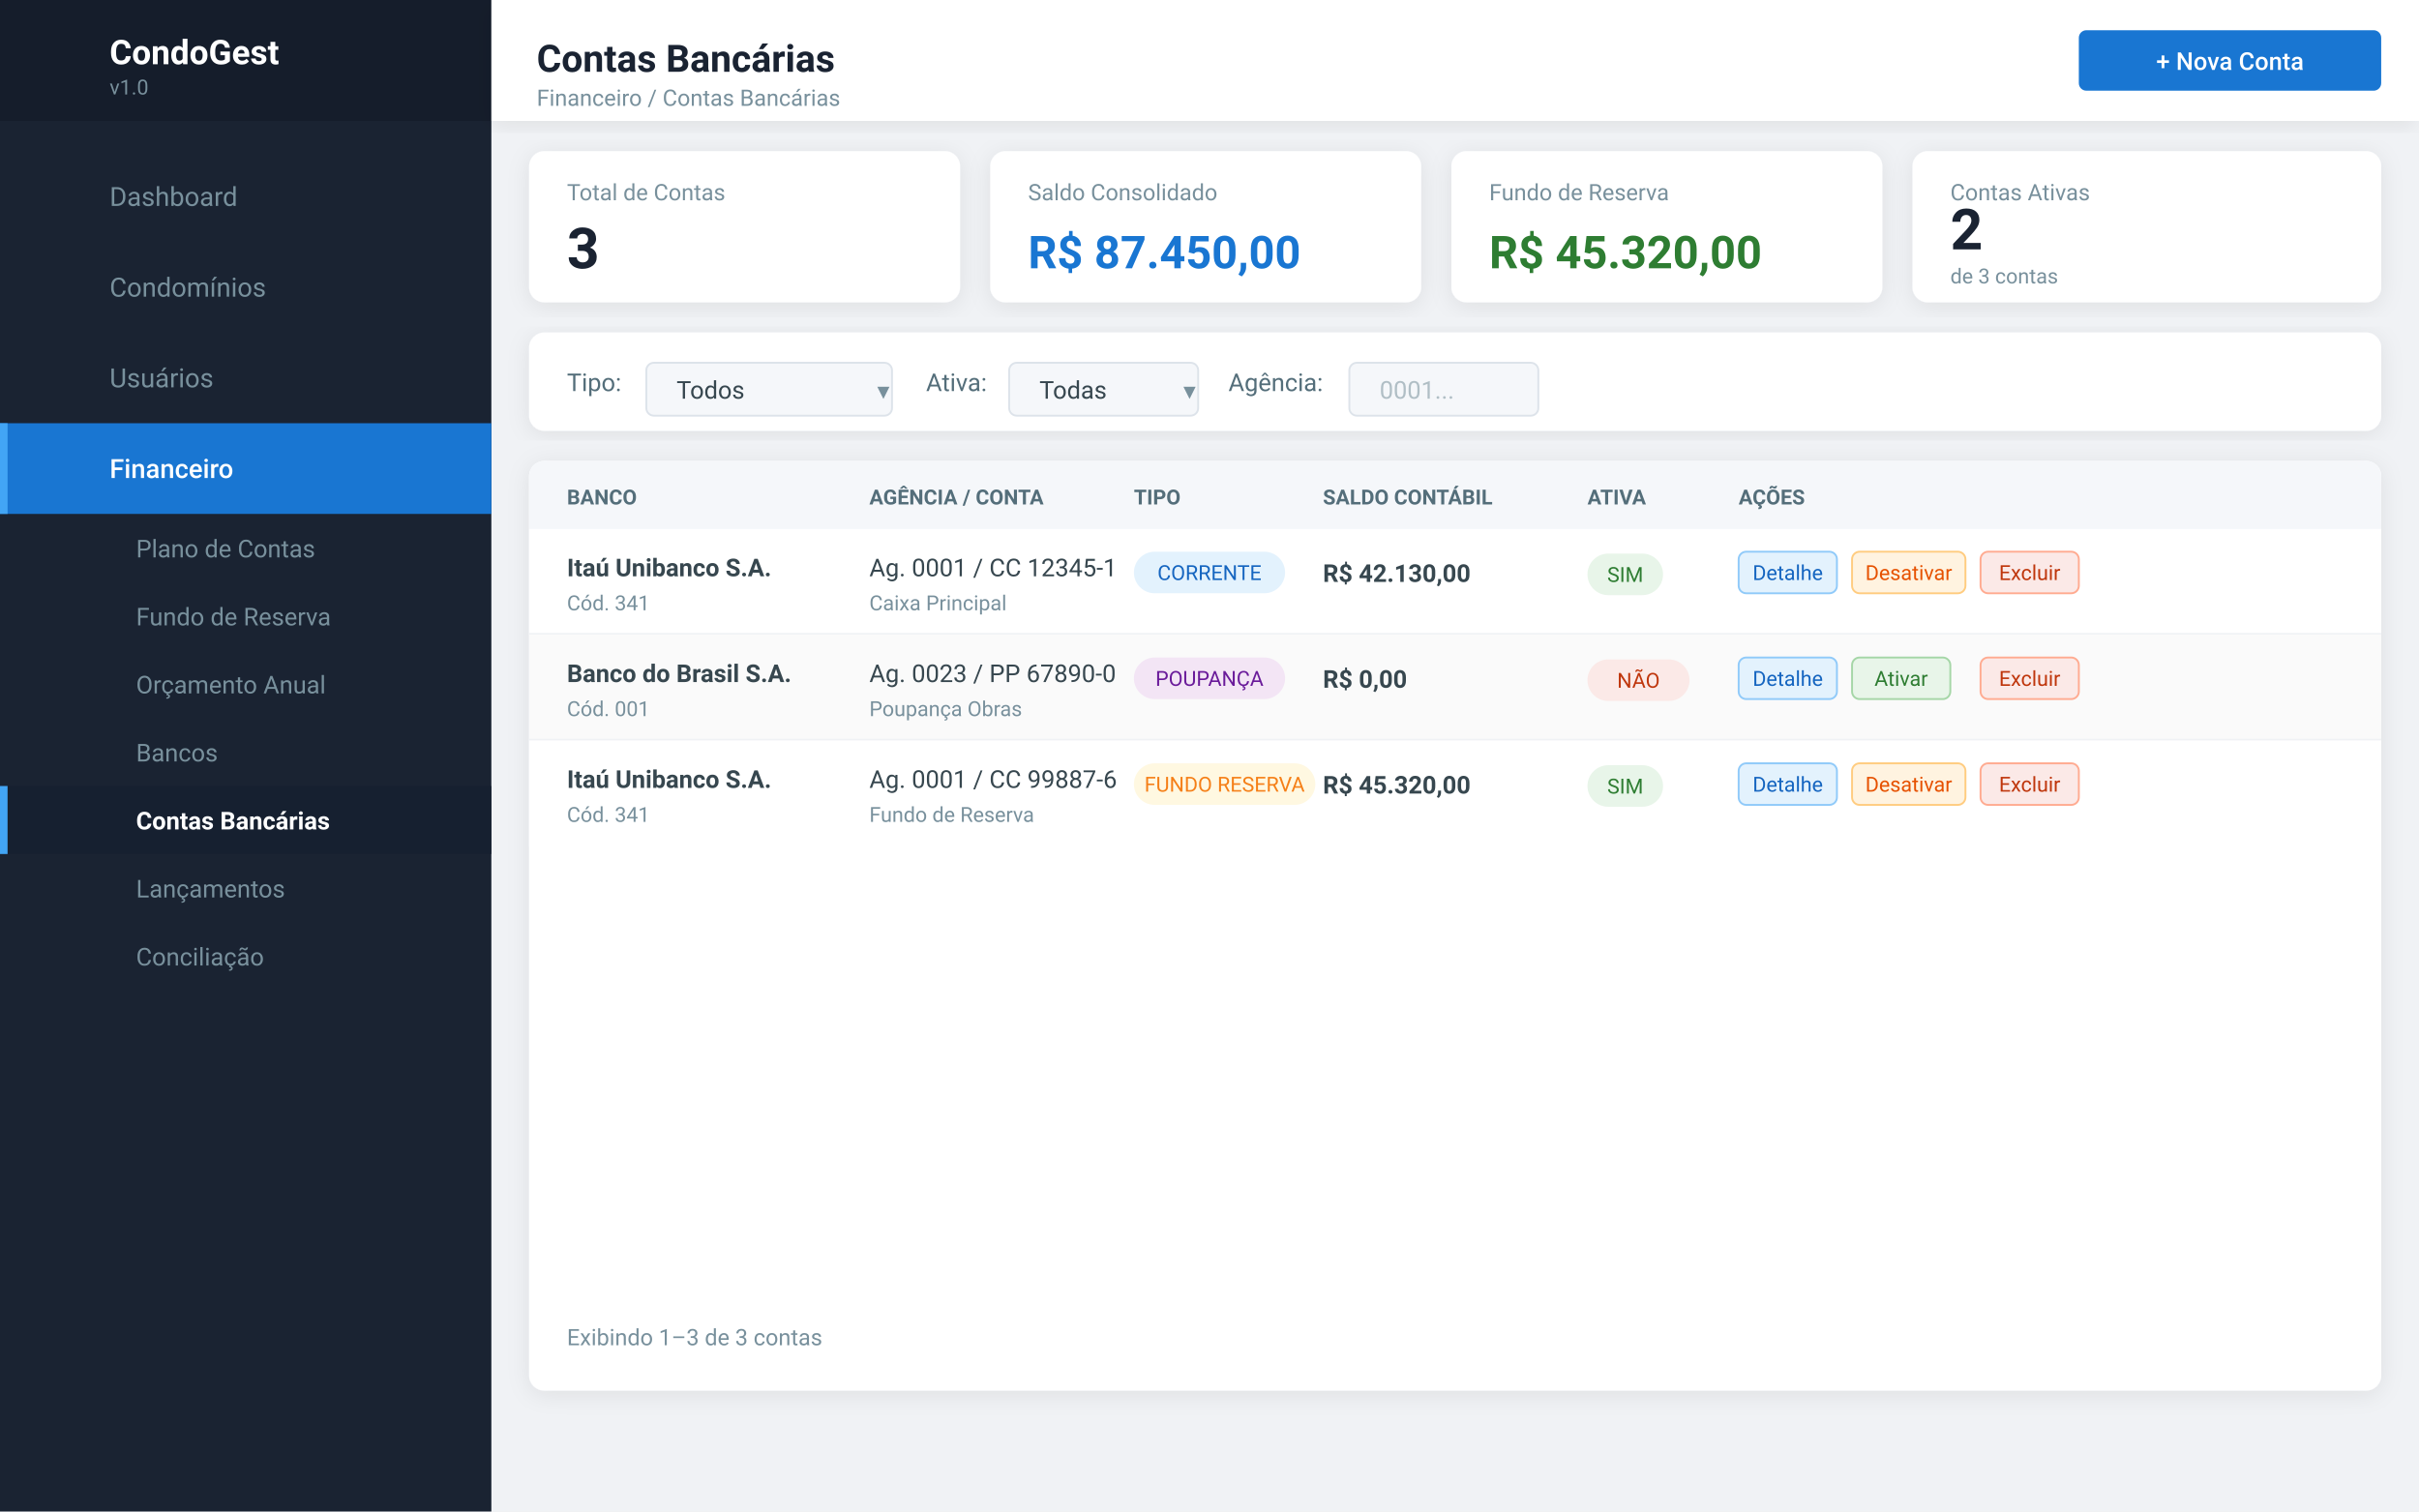
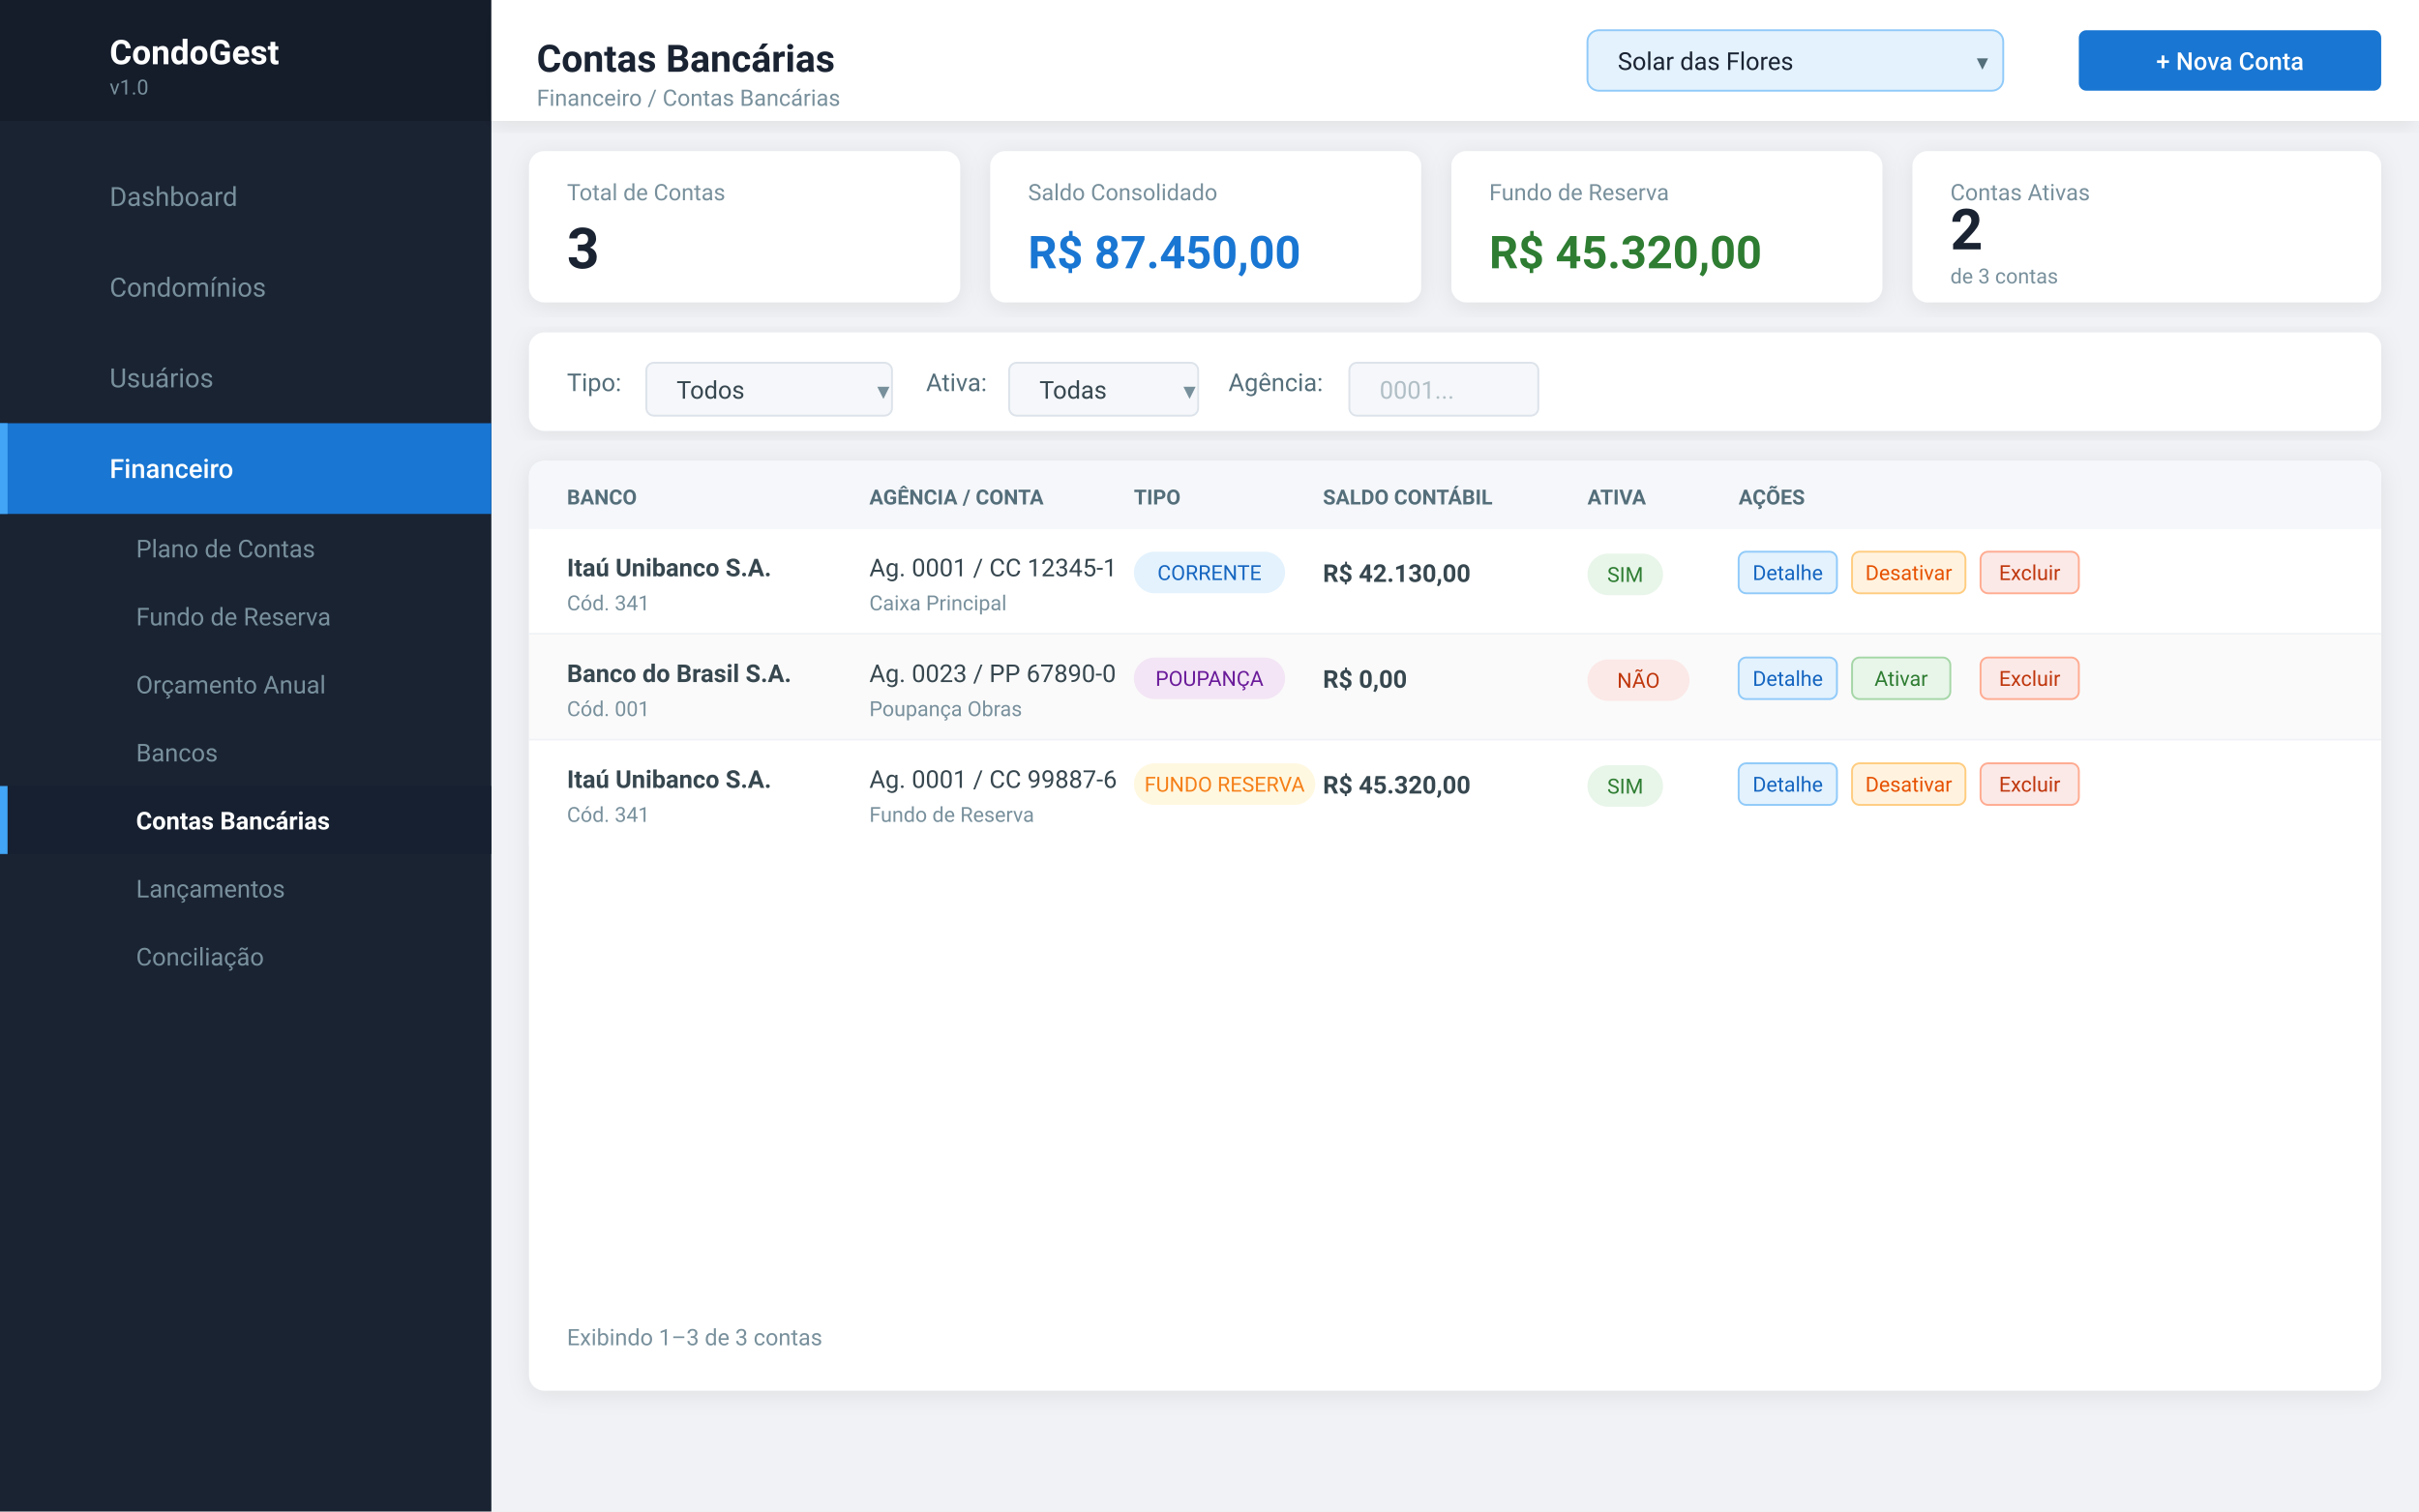
<svg xmlns="http://www.w3.org/2000/svg" width="1280" height="800" font-family="Roboto, Arial, sans-serif">
  <defs>
    <filter id="card-shadow">
      <feDropShadow dx="0" dy="2" stdDeviation="6" flood-color="#000" flood-opacity="0.08" />
    </filter>
  </defs>
  <rect width="1280" height="800" fill="#F0F2F5" />
  <rect width="260" height="800" fill="#1A2332" />
  <rect x="0" y="0" width="260" height="64" fill="#151D2B" />
  <text x="58" y="34" font-size="18" font-weight="700" fill="white">CondoGest</text>
  <text x="58" y="50" font-size="11" fill="#78909C">v1.0</text>
  <text x="58" y="109" font-size="14" fill="#78909C">Dashboard</text>
  <text x="58" y="157" font-size="14" fill="#78909C">Condomínios</text>
  <text x="58" y="205" font-size="14" fill="#78909C">Usuários</text>
  <rect x="0" y="224" width="260" height="48" fill="#1976D2" />
  <rect x="0" y="224" width="4" height="48" fill="#42A5F5" />
  <text x="58" y="253" font-size="14" font-weight="500" fill="white">Financeiro</text>
  <rect x="0" y="272" width="260" height="36" fill="transparent" />
  <text x="72" y="295" font-size="13" fill="#78909C">Plano de Contas</text>
  <rect x="0" y="308" width="260" height="36" fill="transparent" />
  <text x="72" y="331" font-size="13" fill="#78909C">Fundo de Reserva</text>
  <rect x="0" y="344" width="260" height="36" fill="transparent" />
  <text x="72" y="367" font-size="13" fill="#78909C">Orçamento Anual</text>
  <rect x="0" y="380" width="260" height="36" fill="transparent" />
  <text x="72" y="403" font-size="13" fill="#78909C">Bancos</text>
  <rect x="0" y="416" width="260" height="36" fill="#162030" />
  <rect x="0" y="416" width="4" height="36" fill="#42A5F5" />
  <text x="72" y="439" font-size="13" font-weight="600" fill="white">Contas Bancárias</text>
  <rect x="0" y="452" width="260" height="36" fill="transparent" />
  <text x="72" y="475" font-size="13" fill="#78909C">Lançamentos</text>
  <rect x="0" y="488" width="260" height="36" fill="transparent" />
  <text x="72" y="511" font-size="13" fill="#78909C">Conciliação</text>
  <rect x="260" y="0" width="1020" height="64" fill="white" filter="url(#card-shadow)" />
  <text x="284" y="38" font-size="20" font-weight="600" fill="#1A2332">Contas Bancárias</text>
  <text x="284" y="56" font-size="12" fill="#78909C">Financeiro / Contas Bancárias</text>
+   <rect x="840" y="16" width="220" height="32" rx="6" fill="#E3F2FD" stroke="#90CAF9" stroke-width="1" />
+   <text x="856" y="37" font-size="13" fill="#1A2332">Solar das Flores</text>
+   <text x="1052" y="37" text-anchor="end" font-size="12" fill="#546E7A">▾</text>
  <rect x="1100" y="16" width="160" height="32" rx="4" fill="#1976D2" />
  <text x="1180" y="37" font-size="13" font-weight="500" fill="white" text-anchor="middle">+ Nova Conta</text>
  <rect x="280" y="80" width="228" height="80" rx="8" fill="white" filter="url(#card-shadow)" />
  <text x="300" y="106" font-size="12" fill="#78909C">Total de Contas</text>
  <text x="300" y="142" font-size="30" font-weight="700" fill="#1A2332">3</text>
  <rect x="524" y="80" width="228" height="80" rx="8" fill="white" filter="url(#card-shadow)" />
  <text x="544" y="106" font-size="12" fill="#78909C">Saldo Consolidado</text>
  <text x="544" y="142" font-size="24" font-weight="700" fill="#1976D2">R$ 87.450,00</text>
  <rect x="768" y="80" width="228" height="80" rx="8" fill="white" filter="url(#card-shadow)" />
  <text x="788" y="106" font-size="12" fill="#78909C">Fundo de Reserva</text>
  <text x="788" y="142" font-size="24" font-weight="700" fill="#2E7D32">R$ 45.320,00</text>
  <rect x="1012" y="80" width="248" height="80" rx="8" fill="white" filter="url(#card-shadow)" />
  <text x="1032" y="106" font-size="12" fill="#78909C">Contas Ativas</text>
  <text x="1032" y="132" font-size="30" font-weight="700" fill="#1A2332">2</text>
  <text x="1032" y="150" font-size="11" fill="#78909C">de 3 contas</text>
  <rect x="280" y="176" width="980" height="52" rx="8" fill="white" filter="url(#card-shadow)" />
  <text x="300" y="207" font-size="13" fill="#546E7A">Tipo:</text>
  <rect x="342" y="192" width="130" height="28" rx="4" fill="#F5F7FA" stroke="#DDE3EA" stroke-width="1" />
  <text x="358" y="211" font-size="13" fill="#37474F">Todos</text>
  <text x="462" y="211" font-size="11" fill="#78909C">▼</text>
  <text x="490" y="207" font-size="13" fill="#546E7A">Ativa:</text>
  <rect x="534" y="192" width="100" height="28" rx="4" fill="#F5F7FA" stroke="#DDE3EA" stroke-width="1" />
  <text x="550" y="211" font-size="13" fill="#37474F">Todas</text>
  <text x="624" y="211" font-size="11" fill="#78909C">▼</text>
  <text x="650" y="207" font-size="13" fill="#546E7A">Agência:</text>
  <rect x="714" y="192" width="100" height="28" rx="4" fill="#F5F7FA" stroke="#DDE3EA" stroke-width="1" />
  <text x="730" y="211" font-size="13" fill="#B0BEC5">0001...</text>
  <rect x="280" y="244" width="980" height="492" rx="8" fill="white" filter="url(#card-shadow)" />
  <rect x="280" y="244" width="980" height="36" rx="8" fill="#F5F7FA" />
  <rect x="280" y="260" width="980" height="20" fill="#F5F7FA" />
  <text x="300" y="267" font-size="11" font-weight="600" fill="#546E7A">BANCO</text>
  <text x="460" y="267" font-size="11" font-weight="600" fill="#546E7A">AGÊNCIA / CONTA</text>
  <text x="600" y="267" font-size="11" font-weight="600" fill="#546E7A">TIPO</text>
  <text x="700" y="267" font-size="11" font-weight="600" fill="#546E7A">SALDO CONTÁBIL</text>
  <text x="840" y="267" font-size="11" font-weight="600" fill="#546E7A">ATIVA</text>
  <text x="920" y="267" font-size="11" font-weight="600" fill="#546E7A">AÇÕES</text>
  <rect x="280" y="280" width="980" height="56" fill="white" />
  <text x="300" y="305" font-size="13" font-weight="600" fill="#37474F">Itaú Unibanco S.A.</text>
  <text x="300" y="323" font-size="11" fill="#78909C">Cód. 341</text>
  <text x="460" y="305" font-size="13" fill="#37474F">Ag. 0001 / CC 12345-1</text>
  <text x="460" y="323" font-size="11" fill="#78909C">Caixa Principal</text>
  <rect x="600" y="292" width="80" height="22" rx="11" fill="#E3F2FD" />
  <text x="640" y="307" font-size="11" fill="#1565C0" text-anchor="middle">CORRENTE</text>
  <text x="700" y="308" font-size="13" font-weight="600" fill="#37474F">R$ 42.130,00</text>
  <rect x="840" y="293" width="40" height="22" rx="11" fill="#E8F5E9" />
  <text x="860" y="308" font-size="11" fill="#2E7D32" text-anchor="middle">SIM</text>
  <rect x="920" y="292" width="52" height="22" rx="4" fill="#E3F2FD" stroke="#90CAF9" stroke-width="1" />
  <text x="946" y="307" font-size="11" fill="#1565C0" text-anchor="middle">Detalhe</text>
  <rect x="980" y="292" width="60" height="22" rx="4" fill="#FFF3E0" stroke="#FFCC80" stroke-width="1" />
  <text x="1010" y="307" font-size="11" fill="#E65100" text-anchor="middle">Desativar</text>
  <rect x="1048" y="292" width="52" height="22" rx="4" fill="#FBE9E7" stroke="#FFAB91" stroke-width="1" />
  <text x="1074" y="307" font-size="11" fill="#BF360C" text-anchor="middle">Excluir</text>
  <rect x="280" y="335" width="980" height="1" fill="#F0F2F5" />
  <rect x="280" y="336" width="980" height="56" fill="#FAFAFA" />
  <text x="300" y="361" font-size="13" font-weight="600" fill="#37474F">Banco do Brasil S.A.</text>
  <text x="300" y="379" font-size="11" fill="#78909C">Cód. 001</text>
  <text x="460" y="361" font-size="13" fill="#37474F">Ag. 0023 / PP 67890-0</text>
  <text x="460" y="379" font-size="11" fill="#78909C">Poupança Obras</text>
  <rect x="600" y="348" width="80" height="22" rx="11" fill="#F3E5F5" />
  <text x="640" y="363" font-size="11" fill="#6A1B9A" text-anchor="middle">POUPANÇA</text>
  <text x="700" y="364" font-size="13" font-weight="600" fill="#37474F">R$ 0,00</text>
  <rect x="840" y="349" width="54" height="22" rx="11" fill="#FBE9E7" />
  <text x="867" y="364" font-size="11" fill="#BF360C" text-anchor="middle">NÃO</text>
  <rect x="920" y="348" width="52" height="22" rx="4" fill="#E3F2FD" stroke="#90CAF9" stroke-width="1" />
  <text x="946" y="363" font-size="11" fill="#1565C0" text-anchor="middle">Detalhe</text>
  <rect x="980" y="348" width="52" height="22" rx="4" fill="#E8F5E9" stroke="#A5D6A7" stroke-width="1" />
  <text x="1006" y="363" font-size="11" fill="#2E7D32" text-anchor="middle">Ativar</text>
  <rect x="1048" y="348" width="52" height="22" rx="4" fill="#FBE9E7" stroke="#FFAB91" stroke-width="1" />
  <text x="1074" y="363" font-size="11" fill="#BF360C" text-anchor="middle">Excluir</text>
  <rect x="280" y="391" width="980" height="1" fill="#F0F2F5" />
  <rect x="280" y="392" width="980" height="56" fill="white" />
  <text x="300" y="417" font-size="13" font-weight="600" fill="#37474F">Itaú Unibanco S.A.</text>
  <text x="300" y="435" font-size="11" fill="#78909C">Cód. 341</text>
  <text x="460" y="417" font-size="13" fill="#37474F">Ag. 0001 / CC 99887-6</text>
  <text x="460" y="435" font-size="11" fill="#78909C">Fundo de Reserva</text>
  <rect x="600" y="404" width="96" height="22" rx="11" fill="#FFF8E1" />
  <text x="648" y="419" font-size="11" fill="#F57F17" text-anchor="middle">FUNDO RESERVA</text>
  <text x="700" y="420" font-size="13" font-weight="600" fill="#37474F">R$ 45.320,00</text>
  <rect x="840" y="405" width="40" height="22" rx="11" fill="#E8F5E9" />
  <text x="860" y="420" font-size="11" fill="#2E7D32" text-anchor="middle">SIM</text>
  <rect x="920" y="404" width="52" height="22" rx="4" fill="#E3F2FD" stroke="#90CAF9" stroke-width="1" />
  <text x="946" y="419" font-size="11" fill="#1565C0" text-anchor="middle">Detalhe</text>
  <rect x="980" y="404" width="60" height="22" rx="4" fill="#FFF3E0" stroke="#FFCC80" stroke-width="1" />
  <text x="1010" y="419" font-size="11" fill="#E65100" text-anchor="middle">Desativar</text>
  <rect x="1048" y="404" width="52" height="22" rx="4" fill="#FBE9E7" stroke="#FFAB91" stroke-width="1" />
  <text x="1074" y="419" font-size="11" fill="#BF360C" text-anchor="middle">Excluir</text>
  <text x="300" y="712" font-size="12" fill="#78909C">Exibindo 1–3 de 3 contas</text>
</svg>
